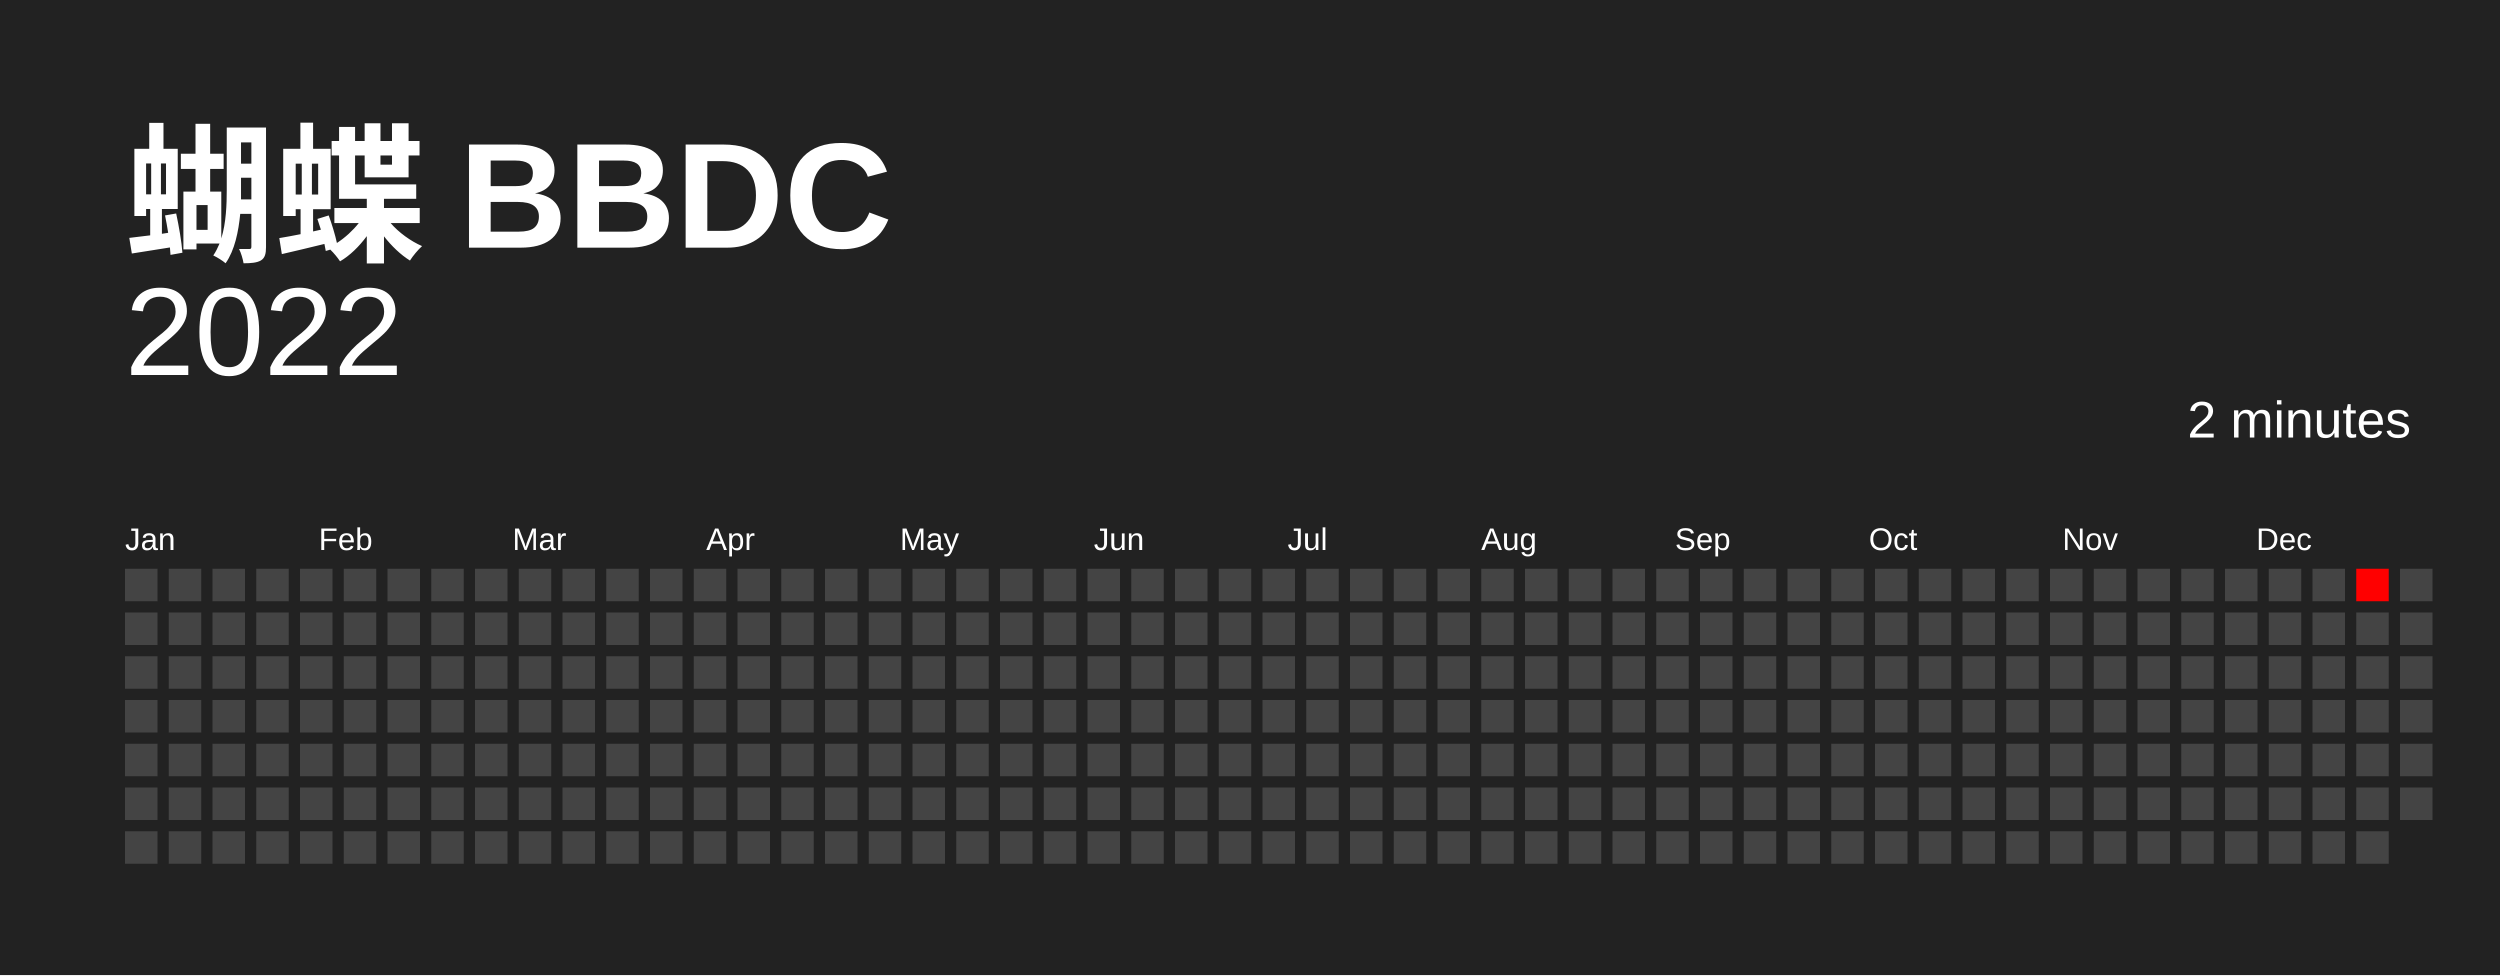
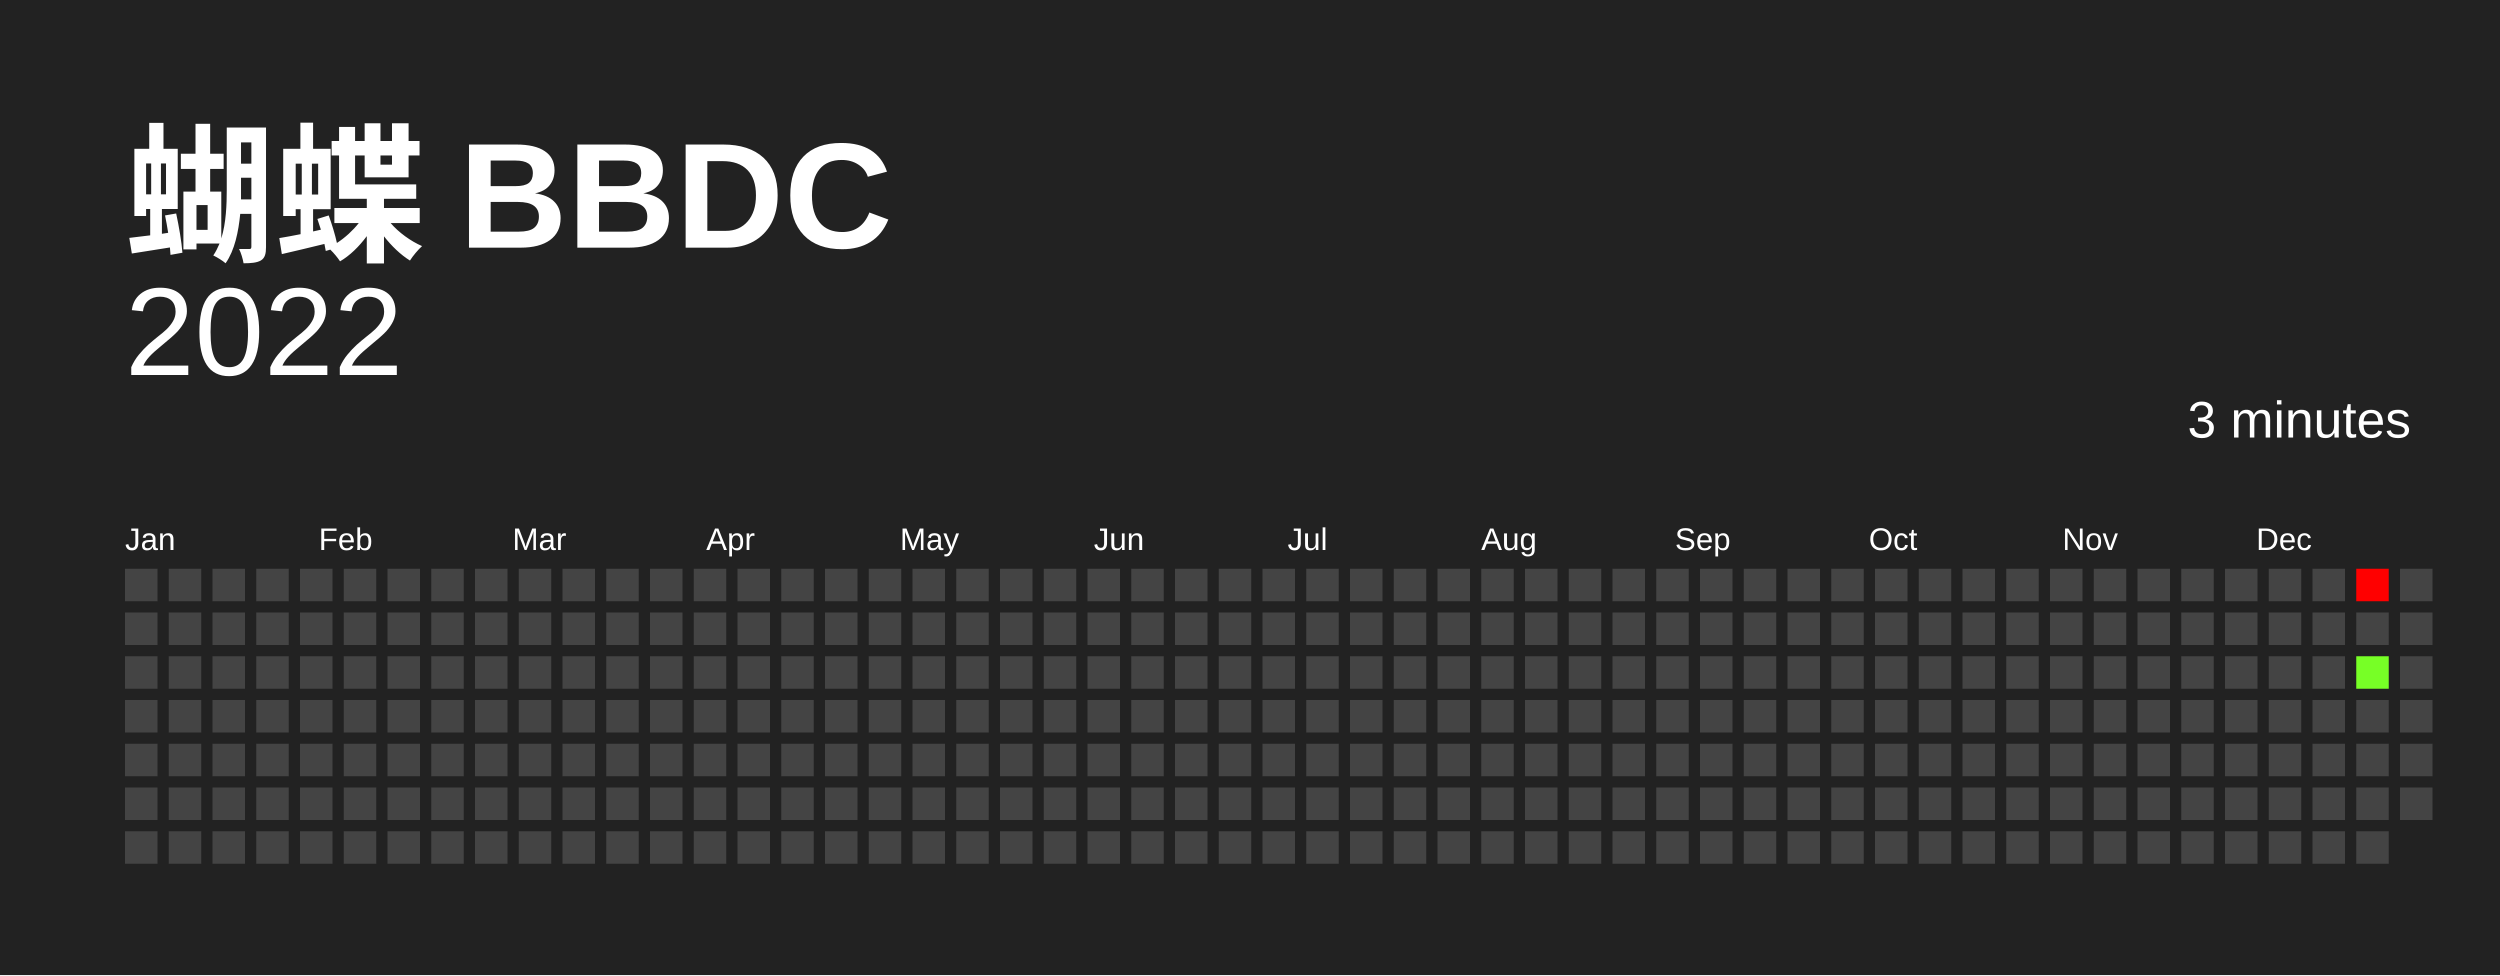
<svg xmlns="http://www.w3.org/2000/svg" baseProfile="full" height="78mm" version="1.1" viewBox="0,0,200,78" width="200mm">
  <defs />
  <rect fill="#222222" height="78" width="200" x="0" y="0" />
  <text fill="#FFFFFF" style="font-size:12px; font-family:Arial; font-weight:bold;" x="10" y="20">蝴蝶 BBDC</text>
  <text alignment-baseline="hanging" fill="#FFFFFF" style="font-size:10.0px; font-family:Arial;" x="10" y="30">2022</text>
-   <text alignment-baseline="hanging" fill="#FFFFFF" style="font-size:4.125px; font-family:Arial;" x="175" y="35">2 minutes</text>
+   <text alignment-baseline="hanging" fill="#FFFFFF" style="font-size:4.125px; font-family:Arial;" x="175" y="35">3 minutes</text>
  <text fill="#FFFFFF" style="font-size:2.5px; font-family:Arial" x="10.0" y="44">Jan</text>
  <text fill="#FFFFFF" style="font-size:2.5px; font-family:Arial" x="25.5" y="44">Feb</text>
  <text fill="#FFFFFF" style="font-size:2.5px; font-family:Arial" x="41.0" y="44">Mar</text>
  <text fill="#FFFFFF" style="font-size:2.5px; font-family:Arial" x="56.5" y="44">Apr</text>
  <text fill="#FFFFFF" style="font-size:2.5px; font-family:Arial" x="72.0" y="44">May</text>
  <text fill="#FFFFFF" style="font-size:2.5px; font-family:Arial" x="87.5" y="44">Jun</text>
  <text fill="#FFFFFF" style="font-size:2.5px; font-family:Arial" x="103.0" y="44">Jul</text>
  <text fill="#FFFFFF" style="font-size:2.5px; font-family:Arial" x="118.5" y="44">Aug</text>
  <text fill="#FFFFFF" style="font-size:2.5px; font-family:Arial" x="134.0" y="44">Sep</text>
  <text fill="#FFFFFF" style="font-size:2.5px; font-family:Arial" x="149.5" y="44">Oct</text>
  <text fill="#FFFFFF" style="font-size:2.5px; font-family:Arial" x="165.0" y="44">Nov</text>
  <text fill="#FFFFFF" style="font-size:2.5px; font-family:Arial" x="180.5" y="44">Dec</text>
  <rect fill="#444444" height="2.6" width="2.6" x="10.0" y="45.5" />
  <rect fill="#444444" height="2.6" width="2.6" x="10.0" y="49.0" />
  <rect fill="#444444" height="2.6" width="2.6" x="10.0" y="52.5" />
  <rect fill="#444444" height="2.6" width="2.6" x="10.0" y="56.0" />
  <rect fill="#444444" height="2.6" width="2.6" x="10.0" y="59.5" />
  <rect fill="#444444" height="2.6" width="2.6" x="10.0" y="63.0" />
  <rect fill="#444444" height="2.6" width="2.6" x="10.0" y="66.5" />
  <rect fill="#444444" height="2.6" width="2.6" x="13.5" y="45.5" />
  <rect fill="#444444" height="2.6" width="2.6" x="13.5" y="49.0" />
  <rect fill="#444444" height="2.6" width="2.6" x="13.5" y="52.5" />
  <rect fill="#444444" height="2.6" width="2.6" x="13.5" y="56.0" />
  <rect fill="#444444" height="2.6" width="2.6" x="13.5" y="59.5" />
  <rect fill="#444444" height="2.6" width="2.6" x="13.5" y="63.0" />
  <rect fill="#444444" height="2.6" width="2.6" x="13.5" y="66.5" />
  <rect fill="#444444" height="2.6" width="2.6" x="17.0" y="45.5" />
  <rect fill="#444444" height="2.6" width="2.6" x="17.0" y="49.0" />
  <rect fill="#444444" height="2.6" width="2.6" x="17.0" y="52.5" />
  <rect fill="#444444" height="2.6" width="2.6" x="17.0" y="56.0" />
  <rect fill="#444444" height="2.6" width="2.6" x="17.0" y="59.5" />
  <rect fill="#444444" height="2.6" width="2.6" x="17.0" y="63.0" />
  <rect fill="#444444" height="2.6" width="2.6" x="17.0" y="66.5" />
  <rect fill="#444444" height="2.6" width="2.6" x="20.5" y="45.5" />
  <rect fill="#444444" height="2.6" width="2.6" x="20.5" y="49.0" />
  <rect fill="#444444" height="2.6" width="2.6" x="20.5" y="52.5" />
  <rect fill="#444444" height="2.6" width="2.6" x="20.5" y="56.0" />
  <rect fill="#444444" height="2.6" width="2.6" x="20.5" y="59.5" />
  <rect fill="#444444" height="2.6" width="2.6" x="20.5" y="63.0" />
  <rect fill="#444444" height="2.6" width="2.6" x="20.5" y="66.5" />
  <rect fill="#444444" height="2.6" width="2.6" x="24.0" y="45.5" />
  <rect fill="#444444" height="2.6" width="2.6" x="24.0" y="49.0" />
  <rect fill="#444444" height="2.6" width="2.6" x="24.0" y="52.5" />
  <rect fill="#444444" height="2.6" width="2.6" x="24.0" y="56.0" />
  <rect fill="#444444" height="2.6" width="2.6" x="24.0" y="59.5" />
  <rect fill="#444444" height="2.6" width="2.6" x="24.0" y="63.0" />
  <rect fill="#444444" height="2.6" width="2.6" x="24.0" y="66.5" />
  <rect fill="#444444" height="2.6" width="2.6" x="27.5" y="45.5" />
  <rect fill="#444444" height="2.6" width="2.6" x="27.5" y="49.0" />
  <rect fill="#444444" height="2.6" width="2.6" x="27.5" y="52.5" />
  <rect fill="#444444" height="2.6" width="2.6" x="27.5" y="56.0" />
  <rect fill="#444444" height="2.6" width="2.6" x="27.5" y="59.5" />
  <rect fill="#444444" height="2.6" width="2.6" x="27.5" y="63.0" />
  <rect fill="#444444" height="2.6" width="2.6" x="27.5" y="66.5" />
  <rect fill="#444444" height="2.6" width="2.6" x="31.0" y="45.5" />
  <rect fill="#444444" height="2.6" width="2.6" x="31.0" y="49.0" />
  <rect fill="#444444" height="2.6" width="2.6" x="31.0" y="52.5" />
  <rect fill="#444444" height="2.6" width="2.6" x="31.0" y="56.0" />
  <rect fill="#444444" height="2.6" width="2.6" x="31.0" y="59.5" />
  <rect fill="#444444" height="2.6" width="2.6" x="31.0" y="63.0" />
  <rect fill="#444444" height="2.6" width="2.6" x="31.0" y="66.5" />
  <rect fill="#444444" height="2.6" width="2.6" x="34.5" y="45.5" />
  <rect fill="#444444" height="2.6" width="2.6" x="34.5" y="49.0" />
  <rect fill="#444444" height="2.6" width="2.6" x="34.5" y="52.5" />
  <rect fill="#444444" height="2.6" width="2.6" x="34.5" y="56.0" />
  <rect fill="#444444" height="2.6" width="2.6" x="34.5" y="59.5" />
  <rect fill="#444444" height="2.6" width="2.6" x="34.5" y="63.0" />
  <rect fill="#444444" height="2.6" width="2.6" x="34.5" y="66.5" />
  <rect fill="#444444" height="2.6" width="2.6" x="38.0" y="45.5" />
  <rect fill="#444444" height="2.6" width="2.6" x="38.0" y="49.0" />
  <rect fill="#444444" height="2.6" width="2.6" x="38.0" y="52.5" />
  <rect fill="#444444" height="2.6" width="2.6" x="38.0" y="56.0" />
  <rect fill="#444444" height="2.6" width="2.6" x="38.0" y="59.5" />
  <rect fill="#444444" height="2.6" width="2.6" x="38.0" y="63.0" />
  <rect fill="#444444" height="2.6" width="2.6" x="38.0" y="66.5" />
  <rect fill="#444444" height="2.6" width="2.6" x="41.5" y="45.5" />
  <rect fill="#444444" height="2.6" width="2.6" x="41.5" y="49.0" />
  <rect fill="#444444" height="2.6" width="2.6" x="41.5" y="52.5" />
  <rect fill="#444444" height="2.6" width="2.6" x="41.5" y="56.0" />
  <rect fill="#444444" height="2.6" width="2.6" x="41.5" y="59.5" />
  <rect fill="#444444" height="2.6" width="2.6" x="41.5" y="63.0" />
  <rect fill="#444444" height="2.6" width="2.6" x="41.5" y="66.5" />
  <rect fill="#444444" height="2.6" width="2.6" x="45.0" y="45.5" />
  <rect fill="#444444" height="2.6" width="2.6" x="45.0" y="49.0" />
  <rect fill="#444444" height="2.6" width="2.6" x="45.0" y="52.5" />
  <rect fill="#444444" height="2.6" width="2.6" x="45.0" y="56.0" />
  <rect fill="#444444" height="2.6" width="2.6" x="45.0" y="59.5" />
  <rect fill="#444444" height="2.6" width="2.6" x="45.0" y="63.0" />
  <rect fill="#444444" height="2.6" width="2.6" x="45.0" y="66.5" />
  <rect fill="#444444" height="2.6" width="2.6" x="48.5" y="45.5" />
  <rect fill="#444444" height="2.6" width="2.6" x="48.5" y="49.0" />
  <rect fill="#444444" height="2.6" width="2.6" x="48.5" y="52.5" />
  <rect fill="#444444" height="2.6" width="2.6" x="48.5" y="56.0" />
  <rect fill="#444444" height="2.6" width="2.6" x="48.5" y="59.5" />
  <rect fill="#444444" height="2.6" width="2.6" x="48.5" y="63.0" />
  <rect fill="#444444" height="2.6" width="2.6" x="48.5" y="66.5" />
  <rect fill="#444444" height="2.6" width="2.6" x="52.0" y="45.5" />
  <rect fill="#444444" height="2.6" width="2.6" x="52.0" y="49.0" />
  <rect fill="#444444" height="2.6" width="2.6" x="52.0" y="52.5" />
  <rect fill="#444444" height="2.6" width="2.6" x="52.0" y="56.0" />
  <rect fill="#444444" height="2.6" width="2.6" x="52.0" y="59.5" />
  <rect fill="#444444" height="2.6" width="2.6" x="52.0" y="63.0" />
  <rect fill="#444444" height="2.6" width="2.6" x="52.0" y="66.5" />
  <rect fill="#444444" height="2.6" width="2.6" x="55.5" y="45.5" />
  <rect fill="#444444" height="2.6" width="2.6" x="55.5" y="49.0" />
  <rect fill="#444444" height="2.6" width="2.6" x="55.5" y="52.5" />
  <rect fill="#444444" height="2.6" width="2.6" x="55.5" y="56.0" />
  <rect fill="#444444" height="2.6" width="2.6" x="55.5" y="59.5" />
  <rect fill="#444444" height="2.6" width="2.6" x="55.5" y="63.0" />
  <rect fill="#444444" height="2.6" width="2.6" x="55.5" y="66.5" />
  <rect fill="#444444" height="2.6" width="2.6" x="59.0" y="45.5" />
  <rect fill="#444444" height="2.6" width="2.6" x="59.0" y="49.0" />
  <rect fill="#444444" height="2.6" width="2.6" x="59.0" y="52.5" />
  <rect fill="#444444" height="2.6" width="2.6" x="59.0" y="56.0" />
  <rect fill="#444444" height="2.6" width="2.6" x="59.0" y="59.5" />
  <rect fill="#444444" height="2.6" width="2.6" x="59.0" y="63.0" />
  <rect fill="#444444" height="2.6" width="2.6" x="59.0" y="66.5" />
  <rect fill="#444444" height="2.6" width="2.6" x="62.5" y="45.5" />
  <rect fill="#444444" height="2.6" width="2.6" x="62.5" y="49.0" />
  <rect fill="#444444" height="2.6" width="2.6" x="62.5" y="52.5" />
  <rect fill="#444444" height="2.6" width="2.6" x="62.5" y="56.0" />
  <rect fill="#444444" height="2.6" width="2.6" x="62.5" y="59.5" />
  <rect fill="#444444" height="2.6" width="2.6" x="62.5" y="63.0" />
  <rect fill="#444444" height="2.6" width="2.6" x="62.5" y="66.5" />
  <rect fill="#444444" height="2.6" width="2.6" x="66.0" y="45.5" />
  <rect fill="#444444" height="2.6" width="2.6" x="66.0" y="49.0" />
  <rect fill="#444444" height="2.6" width="2.6" x="66.0" y="52.5" />
  <rect fill="#444444" height="2.6" width="2.6" x="66.0" y="56.0" />
  <rect fill="#444444" height="2.6" width="2.6" x="66.0" y="59.5" />
  <rect fill="#444444" height="2.6" width="2.6" x="66.0" y="63.0" />
  <rect fill="#444444" height="2.6" width="2.6" x="66.0" y="66.5" />
  <rect fill="#444444" height="2.6" width="2.6" x="69.5" y="45.5" />
  <rect fill="#444444" height="2.6" width="2.6" x="69.5" y="49.0" />
  <rect fill="#444444" height="2.6" width="2.6" x="69.5" y="52.5" />
  <rect fill="#444444" height="2.6" width="2.6" x="69.5" y="56.0" />
  <rect fill="#444444" height="2.6" width="2.6" x="69.5" y="59.5" />
  <rect fill="#444444" height="2.6" width="2.6" x="69.5" y="63.0" />
  <rect fill="#444444" height="2.6" width="2.6" x="69.5" y="66.5" />
  <rect fill="#444444" height="2.6" width="2.6" x="73.0" y="45.5" />
  <rect fill="#444444" height="2.6" width="2.6" x="73.0" y="49.0" />
  <rect fill="#444444" height="2.6" width="2.6" x="73.0" y="52.5" />
  <rect fill="#444444" height="2.6" width="2.6" x="73.0" y="56.0" />
  <rect fill="#444444" height="2.6" width="2.6" x="73.0" y="59.5" />
  <rect fill="#444444" height="2.6" width="2.6" x="73.0" y="63.0" />
  <rect fill="#444444" height="2.6" width="2.6" x="73.0" y="66.5" />
  <rect fill="#444444" height="2.6" width="2.6" x="76.5" y="45.5" />
  <rect fill="#444444" height="2.6" width="2.6" x="76.5" y="49.0" />
  <rect fill="#444444" height="2.6" width="2.6" x="76.5" y="52.5" />
  <rect fill="#444444" height="2.6" width="2.6" x="76.5" y="56.0" />
  <rect fill="#444444" height="2.6" width="2.6" x="76.5" y="59.5" />
  <rect fill="#444444" height="2.6" width="2.6" x="76.5" y="63.0" />
  <rect fill="#444444" height="2.6" width="2.6" x="76.5" y="66.5" />
  <rect fill="#444444" height="2.6" width="2.6" x="80.0" y="45.5" />
  <rect fill="#444444" height="2.6" width="2.6" x="80.0" y="49.0" />
  <rect fill="#444444" height="2.6" width="2.6" x="80.0" y="52.5" />
  <rect fill="#444444" height="2.6" width="2.6" x="80.0" y="56.0" />
  <rect fill="#444444" height="2.6" width="2.6" x="80.0" y="59.5" />
  <rect fill="#444444" height="2.6" width="2.6" x="80.0" y="63.0" />
  <rect fill="#444444" height="2.6" width="2.6" x="80.0" y="66.5" />
  <rect fill="#444444" height="2.6" width="2.6" x="83.5" y="45.5" />
  <rect fill="#444444" height="2.6" width="2.6" x="83.5" y="49.0" />
  <rect fill="#444444" height="2.6" width="2.6" x="83.5" y="52.5" />
  <rect fill="#444444" height="2.6" width="2.6" x="83.5" y="56.0" />
  <rect fill="#444444" height="2.6" width="2.6" x="83.5" y="59.5" />
  <rect fill="#444444" height="2.6" width="2.6" x="83.5" y="63.0" />
  <rect fill="#444444" height="2.6" width="2.6" x="83.5" y="66.5" />
  <rect fill="#444444" height="2.6" width="2.6" x="87.0" y="45.5" />
  <rect fill="#444444" height="2.6" width="2.6" x="87.0" y="49.0" />
  <rect fill="#444444" height="2.6" width="2.6" x="87.0" y="52.5" />
  <rect fill="#444444" height="2.6" width="2.6" x="87.0" y="56.0" />
  <rect fill="#444444" height="2.6" width="2.6" x="87.0" y="59.5" />
  <rect fill="#444444" height="2.6" width="2.6" x="87.0" y="63.0" />
  <rect fill="#444444" height="2.6" width="2.6" x="87.0" y="66.5" />
  <rect fill="#444444" height="2.6" width="2.6" x="90.5" y="45.5" />
  <rect fill="#444444" height="2.6" width="2.6" x="90.5" y="49.0" />
  <rect fill="#444444" height="2.6" width="2.6" x="90.5" y="52.5" />
  <rect fill="#444444" height="2.6" width="2.6" x="90.5" y="56.0" />
  <rect fill="#444444" height="2.6" width="2.6" x="90.5" y="59.5" />
  <rect fill="#444444" height="2.6" width="2.6" x="90.5" y="63.0" />
  <rect fill="#444444" height="2.6" width="2.6" x="90.5" y="66.5" />
  <rect fill="#444444" height="2.6" width="2.6" x="94.0" y="45.5" />
  <rect fill="#444444" height="2.6" width="2.6" x="94.0" y="49.0" />
  <rect fill="#444444" height="2.6" width="2.6" x="94.0" y="52.5" />
  <rect fill="#444444" height="2.6" width="2.6" x="94.0" y="56.0" />
  <rect fill="#444444" height="2.6" width="2.6" x="94.0" y="59.5" />
  <rect fill="#444444" height="2.6" width="2.6" x="94.0" y="63.0" />
  <rect fill="#444444" height="2.6" width="2.6" x="94.0" y="66.5" />
  <rect fill="#444444" height="2.6" width="2.6" x="97.5" y="45.5" />
  <rect fill="#444444" height="2.6" width="2.6" x="97.5" y="49.0" />
  <rect fill="#444444" height="2.6" width="2.6" x="97.5" y="52.5" />
  <rect fill="#444444" height="2.6" width="2.6" x="97.5" y="56.0" />
  <rect fill="#444444" height="2.6" width="2.6" x="97.5" y="59.5" />
  <rect fill="#444444" height="2.6" width="2.6" x="97.5" y="63.0" />
  <rect fill="#444444" height="2.6" width="2.6" x="97.5" y="66.5" />
  <rect fill="#444444" height="2.6" width="2.6" x="101.0" y="45.5" />
  <rect fill="#444444" height="2.6" width="2.6" x="101.0" y="49.0" />
  <rect fill="#444444" height="2.6" width="2.6" x="101.0" y="52.5" />
  <rect fill="#444444" height="2.6" width="2.6" x="101.0" y="56.0" />
  <rect fill="#444444" height="2.6" width="2.6" x="101.0" y="59.5" />
  <rect fill="#444444" height="2.6" width="2.6" x="101.0" y="63.0" />
  <rect fill="#444444" height="2.6" width="2.6" x="101.0" y="66.5" />
  <rect fill="#444444" height="2.6" width="2.6" x="104.5" y="45.5" />
  <rect fill="#444444" height="2.6" width="2.6" x="104.5" y="49.0" />
  <rect fill="#444444" height="2.6" width="2.6" x="104.5" y="52.5" />
  <rect fill="#444444" height="2.6" width="2.6" x="104.5" y="56.0" />
  <rect fill="#444444" height="2.6" width="2.6" x="104.5" y="59.5" />
  <rect fill="#444444" height="2.6" width="2.6" x="104.5" y="63.0" />
  <rect fill="#444444" height="2.6" width="2.6" x="104.5" y="66.5" />
  <rect fill="#444444" height="2.6" width="2.6" x="108.0" y="45.5" />
  <rect fill="#444444" height="2.6" width="2.6" x="108.0" y="49.0" />
  <rect fill="#444444" height="2.6" width="2.6" x="108.0" y="52.5" />
  <rect fill="#444444" height="2.6" width="2.6" x="108.0" y="56.0" />
  <rect fill="#444444" height="2.6" width="2.6" x="108.0" y="59.5" />
  <rect fill="#444444" height="2.6" width="2.6" x="108.0" y="63.0" />
  <rect fill="#444444" height="2.6" width="2.6" x="108.0" y="66.5" />
  <rect fill="#444444" height="2.6" width="2.6" x="111.5" y="45.5" />
  <rect fill="#444444" height="2.6" width="2.6" x="111.5" y="49.0" />
  <rect fill="#444444" height="2.6" width="2.6" x="111.5" y="52.5" />
  <rect fill="#444444" height="2.6" width="2.6" x="111.5" y="56.0" />
  <rect fill="#444444" height="2.6" width="2.6" x="111.5" y="59.5" />
  <rect fill="#444444" height="2.6" width="2.6" x="111.5" y="63.0" />
  <rect fill="#444444" height="2.6" width="2.6" x="111.5" y="66.5" />
  <rect fill="#444444" height="2.6" width="2.6" x="115.0" y="45.5" />
  <rect fill="#444444" height="2.6" width="2.6" x="115.0" y="49.0" />
  <rect fill="#444444" height="2.6" width="2.6" x="115.0" y="52.5" />
  <rect fill="#444444" height="2.6" width="2.6" x="115.0" y="56.0" />
  <rect fill="#444444" height="2.6" width="2.6" x="115.0" y="59.5" />
  <rect fill="#444444" height="2.6" width="2.6" x="115.0" y="63.0" />
  <rect fill="#444444" height="2.6" width="2.6" x="115.0" y="66.5" />
  <rect fill="#444444" height="2.6" width="2.6" x="118.5" y="45.5" />
  <rect fill="#444444" height="2.6" width="2.6" x="118.5" y="49.0" />
  <rect fill="#444444" height="2.6" width="2.6" x="118.5" y="52.5" />
  <rect fill="#444444" height="2.6" width="2.6" x="118.5" y="56.0" />
  <rect fill="#444444" height="2.6" width="2.6" x="118.5" y="59.5" />
  <rect fill="#444444" height="2.6" width="2.6" x="118.5" y="63.0" />
  <rect fill="#444444" height="2.6" width="2.6" x="118.5" y="66.5" />
  <rect fill="#444444" height="2.6" width="2.6" x="122.0" y="45.5" />
  <rect fill="#444444" height="2.6" width="2.6" x="122.0" y="49.0" />
  <rect fill="#444444" height="2.6" width="2.6" x="122.0" y="52.5" />
  <rect fill="#444444" height="2.6" width="2.6" x="122.0" y="56.0" />
  <rect fill="#444444" height="2.6" width="2.6" x="122.0" y="59.5" />
  <rect fill="#444444" height="2.6" width="2.6" x="122.0" y="63.0" />
  <rect fill="#444444" height="2.6" width="2.6" x="122.0" y="66.5" />
  <rect fill="#444444" height="2.6" width="2.6" x="125.5" y="45.5" />
  <rect fill="#444444" height="2.6" width="2.6" x="125.5" y="49.0" />
  <rect fill="#444444" height="2.6" width="2.6" x="125.5" y="52.5" />
  <rect fill="#444444" height="2.6" width="2.6" x="125.5" y="56.0" />
  <rect fill="#444444" height="2.6" width="2.6" x="125.5" y="59.5" />
  <rect fill="#444444" height="2.6" width="2.6" x="125.5" y="63.0" />
  <rect fill="#444444" height="2.6" width="2.6" x="125.5" y="66.5" />
  <rect fill="#444444" height="2.6" width="2.6" x="129.0" y="45.5" />
  <rect fill="#444444" height="2.6" width="2.6" x="129.0" y="49.0" />
  <rect fill="#444444" height="2.6" width="2.6" x="129.0" y="52.5" />
  <rect fill="#444444" height="2.6" width="2.6" x="129.0" y="56.0" />
  <rect fill="#444444" height="2.6" width="2.6" x="129.0" y="59.5" />
  <rect fill="#444444" height="2.6" width="2.6" x="129.0" y="63.0" />
  <rect fill="#444444" height="2.6" width="2.6" x="129.0" y="66.5" />
  <rect fill="#444444" height="2.6" width="2.6" x="132.5" y="45.5" />
  <rect fill="#444444" height="2.6" width="2.6" x="132.5" y="49.0" />
  <rect fill="#444444" height="2.6" width="2.6" x="132.5" y="52.5" />
  <rect fill="#444444" height="2.6" width="2.6" x="132.5" y="56.0" />
  <rect fill="#444444" height="2.6" width="2.6" x="132.5" y="59.5" />
  <rect fill="#444444" height="2.6" width="2.6" x="132.5" y="63.0" />
  <rect fill="#444444" height="2.6" width="2.6" x="132.5" y="66.5" />
  <rect fill="#444444" height="2.6" width="2.6" x="136.0" y="45.5" />
  <rect fill="#444444" height="2.6" width="2.6" x="136.0" y="49.0" />
  <rect fill="#444444" height="2.6" width="2.6" x="136.0" y="52.5" />
  <rect fill="#444444" height="2.6" width="2.6" x="136.0" y="56.0" />
  <rect fill="#444444" height="2.6" width="2.6" x="136.0" y="59.5" />
  <rect fill="#444444" height="2.6" width="2.6" x="136.0" y="63.0" />
  <rect fill="#444444" height="2.6" width="2.6" x="136.0" y="66.5" />
  <rect fill="#444444" height="2.6" width="2.6" x="139.5" y="45.5" />
  <rect fill="#444444" height="2.6" width="2.6" x="139.5" y="49.0" />
  <rect fill="#444444" height="2.6" width="2.6" x="139.5" y="52.5" />
  <rect fill="#444444" height="2.6" width="2.6" x="139.5" y="56.0" />
  <rect fill="#444444" height="2.6" width="2.6" x="139.5" y="59.5" />
  <rect fill="#444444" height="2.6" width="2.6" x="139.5" y="63.0" />
  <rect fill="#444444" height="2.6" width="2.6" x="139.5" y="66.5" />
  <rect fill="#444444" height="2.6" width="2.6" x="143.0" y="45.5" />
  <rect fill="#444444" height="2.6" width="2.6" x="143.0" y="49.0" />
  <rect fill="#444444" height="2.6" width="2.6" x="143.0" y="52.5" />
  <rect fill="#444444" height="2.6" width="2.6" x="143.0" y="56.0" />
  <rect fill="#444444" height="2.6" width="2.6" x="143.0" y="59.5" />
  <rect fill="#444444" height="2.6" width="2.6" x="143.0" y="63.0" />
  <rect fill="#444444" height="2.6" width="2.6" x="143.0" y="66.5" />
  <rect fill="#444444" height="2.6" width="2.6" x="146.5" y="45.5" />
  <rect fill="#444444" height="2.6" width="2.6" x="146.5" y="49.0" />
  <rect fill="#444444" height="2.6" width="2.6" x="146.5" y="52.5" />
  <rect fill="#444444" height="2.6" width="2.6" x="146.5" y="56.0" />
  <rect fill="#444444" height="2.6" width="2.6" x="146.5" y="59.5" />
  <rect fill="#444444" height="2.6" width="2.6" x="146.5" y="63.0" />
  <rect fill="#444444" height="2.6" width="2.6" x="146.5" y="66.5" />
  <rect fill="#444444" height="2.6" width="2.6" x="150.0" y="45.5" />
  <rect fill="#444444" height="2.6" width="2.6" x="150.0" y="49.0" />
  <rect fill="#444444" height="2.6" width="2.6" x="150.0" y="52.5" />
  <rect fill="#444444" height="2.6" width="2.6" x="150.0" y="56.0" />
  <rect fill="#444444" height="2.6" width="2.6" x="150.0" y="59.5" />
  <rect fill="#444444" height="2.6" width="2.6" x="150.0" y="63.0" />
  <rect fill="#444444" height="2.6" width="2.6" x="150.0" y="66.5" />
  <rect fill="#444444" height="2.6" width="2.6" x="153.5" y="45.5" />
  <rect fill="#444444" height="2.6" width="2.6" x="153.5" y="49.0" />
  <rect fill="#444444" height="2.6" width="2.6" x="153.5" y="52.5" />
  <rect fill="#444444" height="2.6" width="2.6" x="153.5" y="56.0" />
  <rect fill="#444444" height="2.6" width="2.6" x="153.5" y="59.5" />
  <rect fill="#444444" height="2.6" width="2.6" x="153.5" y="63.0" />
  <rect fill="#444444" height="2.6" width="2.6" x="153.5" y="66.5" />
  <rect fill="#444444" height="2.6" width="2.6" x="157.0" y="45.5" />
  <rect fill="#444444" height="2.6" width="2.6" x="157.0" y="49.0" />
  <rect fill="#444444" height="2.6" width="2.6" x="157.0" y="52.5" />
  <rect fill="#444444" height="2.6" width="2.6" x="157.0" y="56.0" />
  <rect fill="#444444" height="2.6" width="2.6" x="157.0" y="59.5" />
  <rect fill="#444444" height="2.6" width="2.6" x="157.0" y="63.0" />
  <rect fill="#444444" height="2.6" width="2.6" x="157.0" y="66.5" />
  <rect fill="#444444" height="2.6" width="2.6" x="160.5" y="45.5" />
  <rect fill="#444444" height="2.6" width="2.6" x="160.5" y="49.0" />
  <rect fill="#444444" height="2.6" width="2.6" x="160.5" y="52.5" />
  <rect fill="#444444" height="2.6" width="2.6" x="160.5" y="56.0" />
  <rect fill="#444444" height="2.6" width="2.6" x="160.5" y="59.5" />
  <rect fill="#444444" height="2.6" width="2.6" x="160.5" y="63.0" />
  <rect fill="#444444" height="2.6" width="2.6" x="160.5" y="66.5" />
  <rect fill="#444444" height="2.6" width="2.6" x="164.0" y="45.5" />
  <rect fill="#444444" height="2.6" width="2.6" x="164.0" y="49.0" />
  <rect fill="#444444" height="2.6" width="2.6" x="164.0" y="52.5" />
  <rect fill="#444444" height="2.6" width="2.6" x="164.0" y="56.0" />
  <rect fill="#444444" height="2.6" width="2.6" x="164.0" y="59.5" />
  <rect fill="#444444" height="2.6" width="2.6" x="164.0" y="63.0" />
  <rect fill="#444444" height="2.6" width="2.6" x="164.0" y="66.5" />
  <rect fill="#444444" height="2.6" width="2.6" x="167.5" y="45.5" />
  <rect fill="#444444" height="2.6" width="2.6" x="167.5" y="49.0" />
  <rect fill="#444444" height="2.6" width="2.6" x="167.5" y="52.5" />
  <rect fill="#444444" height="2.6" width="2.6" x="167.5" y="56.0" />
  <rect fill="#444444" height="2.6" width="2.6" x="167.5" y="59.5" />
  <rect fill="#444444" height="2.6" width="2.6" x="167.5" y="63.0" />
  <rect fill="#444444" height="2.6" width="2.6" x="167.5" y="66.5" />
  <rect fill="#444444" height="2.6" width="2.6" x="171.0" y="45.5" />
  <rect fill="#444444" height="2.6" width="2.6" x="171.0" y="49.0" />
  <rect fill="#444444" height="2.6" width="2.6" x="171.0" y="52.5" />
  <rect fill="#444444" height="2.6" width="2.6" x="171.0" y="56.0" />
  <rect fill="#444444" height="2.6" width="2.6" x="171.0" y="59.5" />
  <rect fill="#444444" height="2.6" width="2.6" x="171.0" y="63.0" />
  <rect fill="#444444" height="2.6" width="2.6" x="171.0" y="66.5" />
  <rect fill="#444444" height="2.6" width="2.6" x="174.5" y="45.5" />
  <rect fill="#444444" height="2.6" width="2.6" x="174.5" y="49.0" />
  <rect fill="#444444" height="2.6" width="2.6" x="174.5" y="52.5" />
  <rect fill="#444444" height="2.6" width="2.6" x="174.5" y="56.0" />
  <rect fill="#444444" height="2.6" width="2.6" x="174.5" y="59.5" />
  <rect fill="#444444" height="2.6" width="2.6" x="174.5" y="63.0" />
  <rect fill="#444444" height="2.6" width="2.6" x="174.5" y="66.5" />
  <rect fill="#444444" height="2.6" width="2.6" x="178.0" y="45.5" />
  <rect fill="#444444" height="2.6" width="2.6" x="178.0" y="49.0" />
  <rect fill="#444444" height="2.6" width="2.6" x="178.0" y="52.5" />
  <rect fill="#444444" height="2.6" width="2.6" x="178.0" y="56.0" />
  <rect fill="#444444" height="2.6" width="2.6" x="178.0" y="59.5" />
  <rect fill="#444444" height="2.6" width="2.6" x="178.0" y="63.0" />
  <rect fill="#444444" height="2.6" width="2.6" x="178.0" y="66.5" />
  <rect fill="#444444" height="2.6" width="2.6" x="181.5" y="45.5" />
  <rect fill="#444444" height="2.6" width="2.6" x="181.5" y="49.0" />
  <rect fill="#444444" height="2.6" width="2.6" x="181.5" y="52.5" />
  <rect fill="#444444" height="2.6" width="2.6" x="181.5" y="56.0" />
  <rect fill="#444444" height="2.6" width="2.6" x="181.5" y="59.5" />
  <rect fill="#444444" height="2.6" width="2.6" x="181.5" y="63.0" />
  <rect fill="#444444" height="2.6" width="2.6" x="181.5" y="66.5" />
  <rect fill="#444444" height="2.6" width="2.6" x="185.0" y="45.5" />
  <rect fill="#444444" height="2.6" width="2.6" x="185.0" y="49.0" />
  <rect fill="#444444" height="2.6" width="2.6" x="185.0" y="52.5" />
  <rect fill="#444444" height="2.6" width="2.6" x="185.0" y="56.0" />
  <rect fill="#444444" height="2.6" width="2.6" x="185.0" y="59.5" />
  <rect fill="#444444" height="2.6" width="2.6" x="185.0" y="63.0" />
  <rect fill="#444444" height="2.6" width="2.6" x="185.0" y="66.5" />
-   <rect fill="#ff0000" height="2.6" width="2.6" x="188.5" y="45.5" />
+   <rect fill="red" height="2.6" width="2.6" x="188.5" y="45.5" />
  <rect fill="#444444" height="2.6" width="2.6" x="188.5" y="49.0" />
-   <rect fill="#444444" height="2.6" width="2.6" x="188.5" y="52.5" />
+   <rect fill="#77ff26" height="2.6" width="2.6" x="188.5" y="52.5" />
  <rect fill="#444444" height="2.6" width="2.6" x="188.5" y="56.0" />
  <rect fill="#444444" height="2.6" width="2.6" x="188.5" y="59.5" />
  <rect fill="#444444" height="2.6" width="2.6" x="188.5" y="63.0" />
  <rect fill="#444444" height="2.6" width="2.6" x="188.5" y="66.5" />
  <rect fill="#444444" height="2.6" width="2.6" x="192.0" y="45.5" />
  <rect fill="#444444" height="2.6" width="2.6" x="192.0" y="49.0" />
  <rect fill="#444444" height="2.6" width="2.6" x="192.0" y="52.5" />
  <rect fill="#444444" height="2.6" width="2.6" x="192.0" y="56.0" />
  <rect fill="#444444" height="2.6" width="2.6" x="192.0" y="59.5" />
  <rect fill="#444444" height="2.6" width="2.6" x="192.0" y="63.0" />
</svg>
